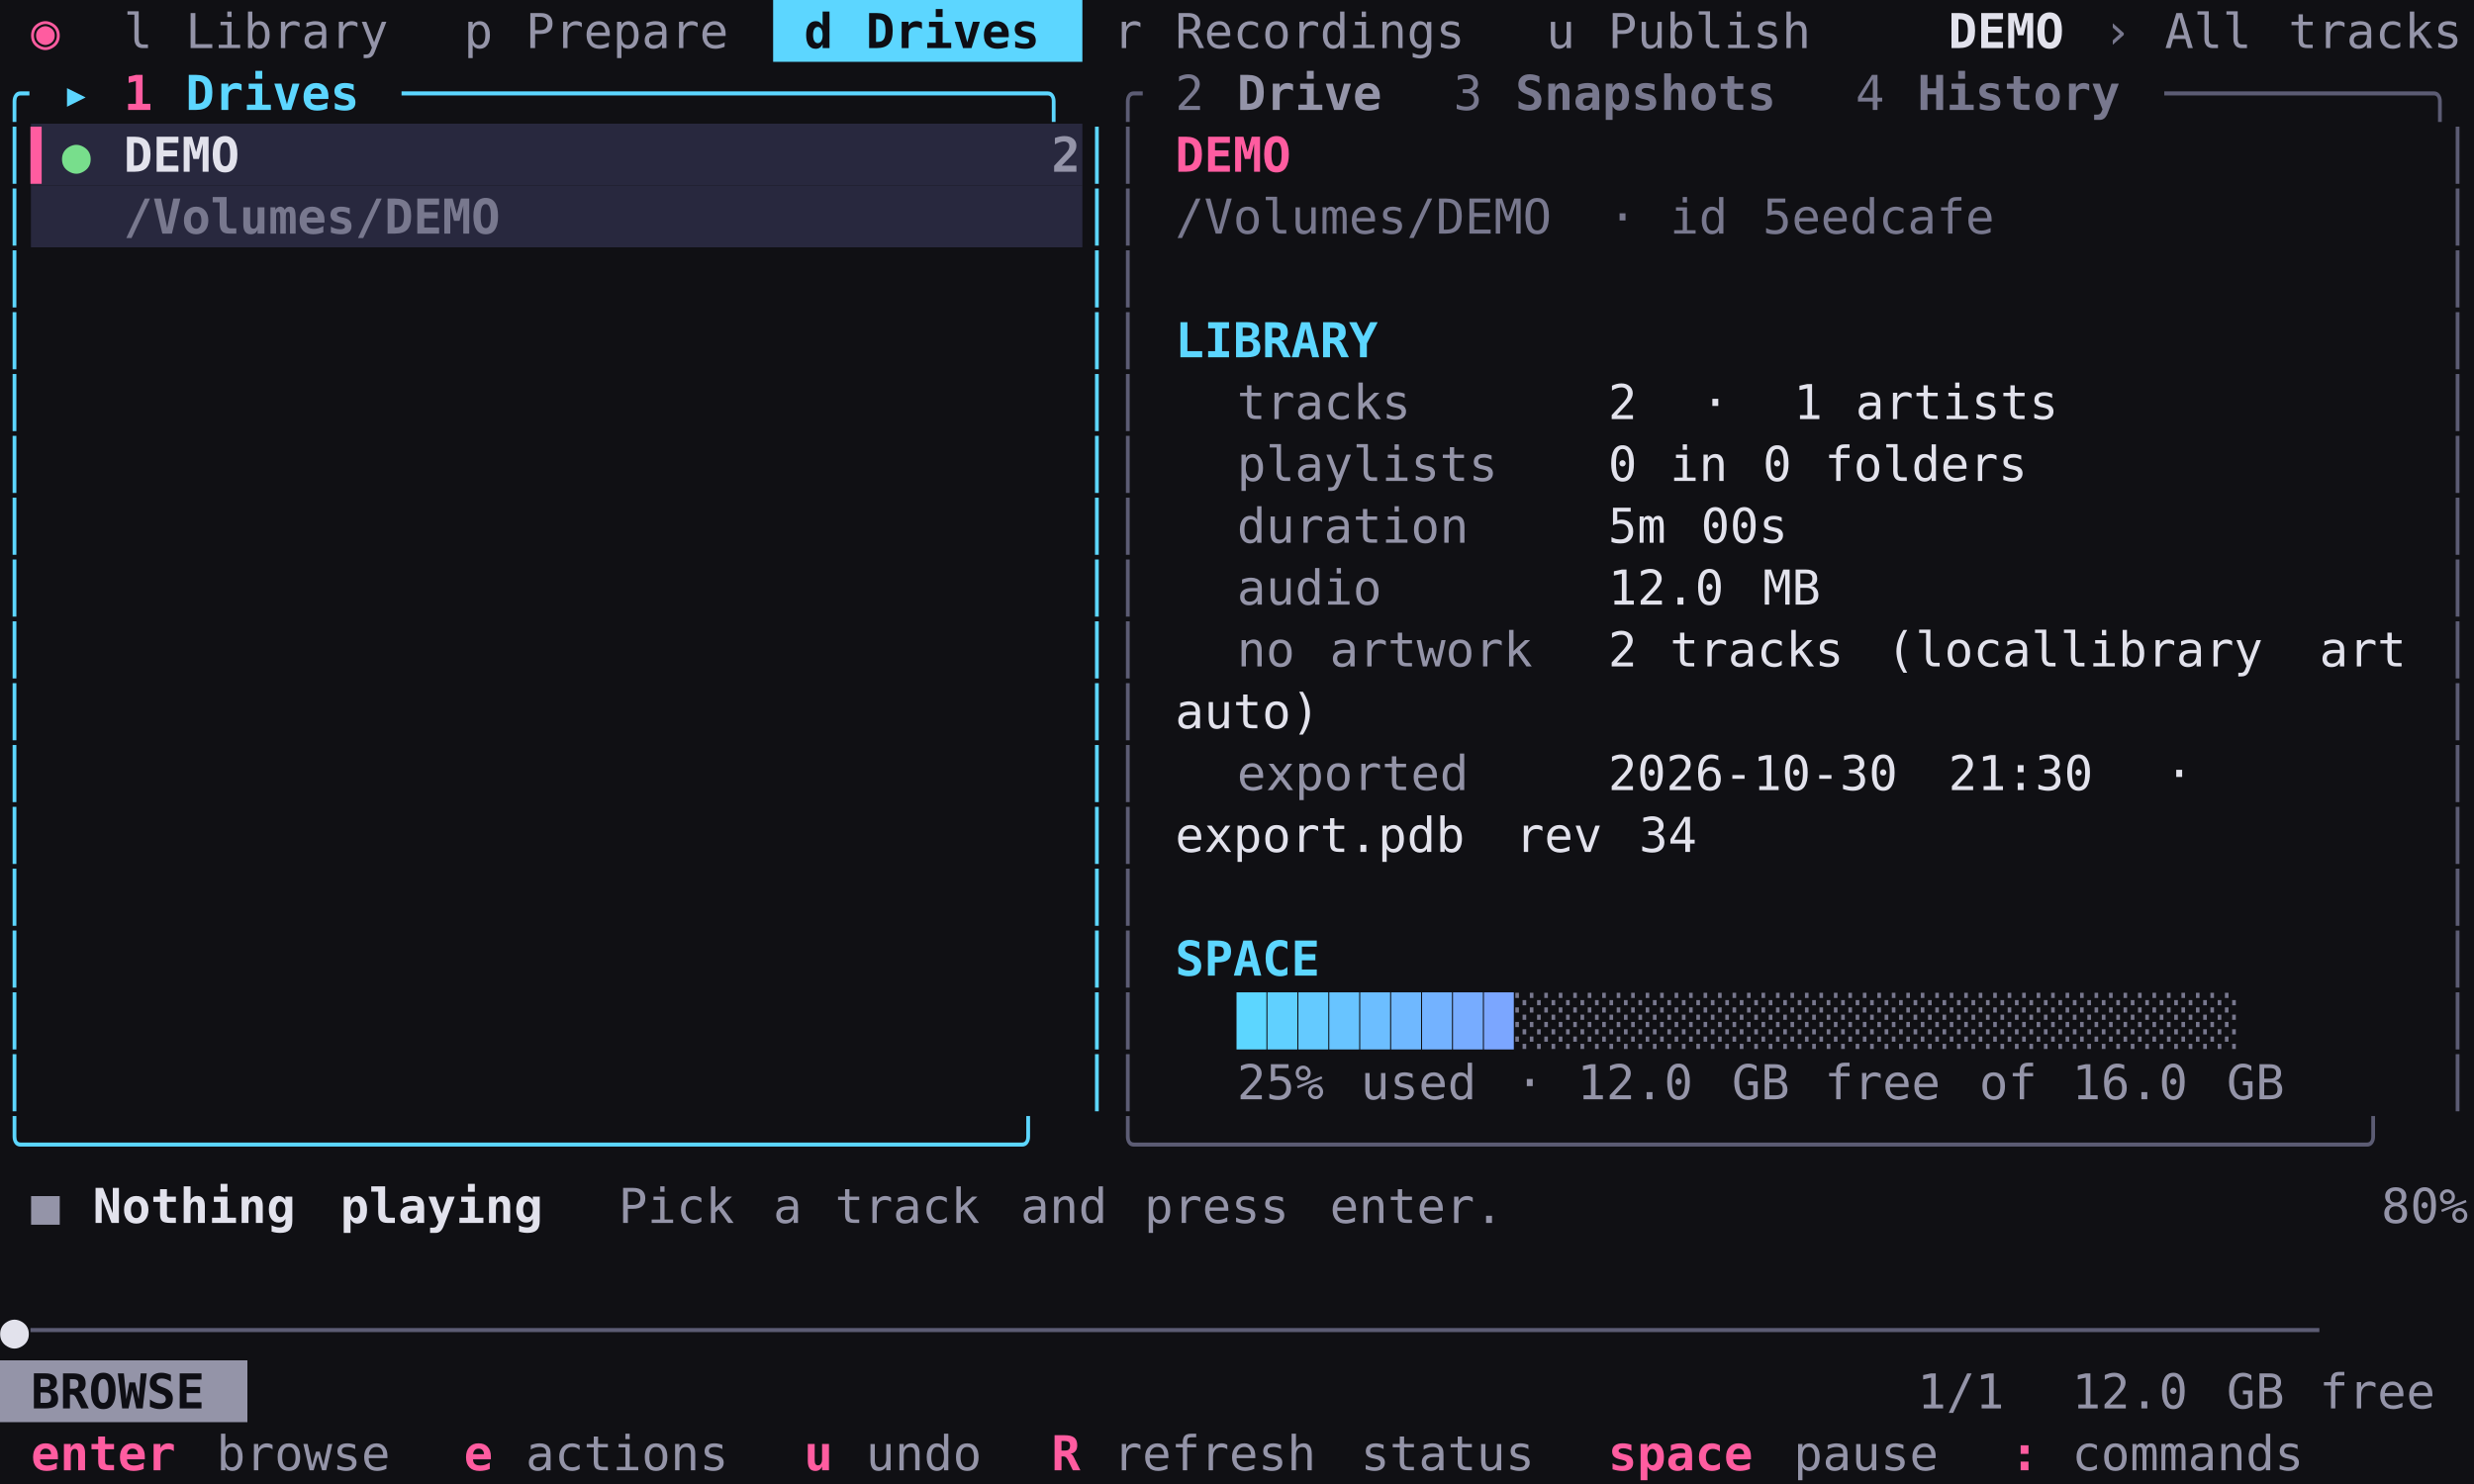
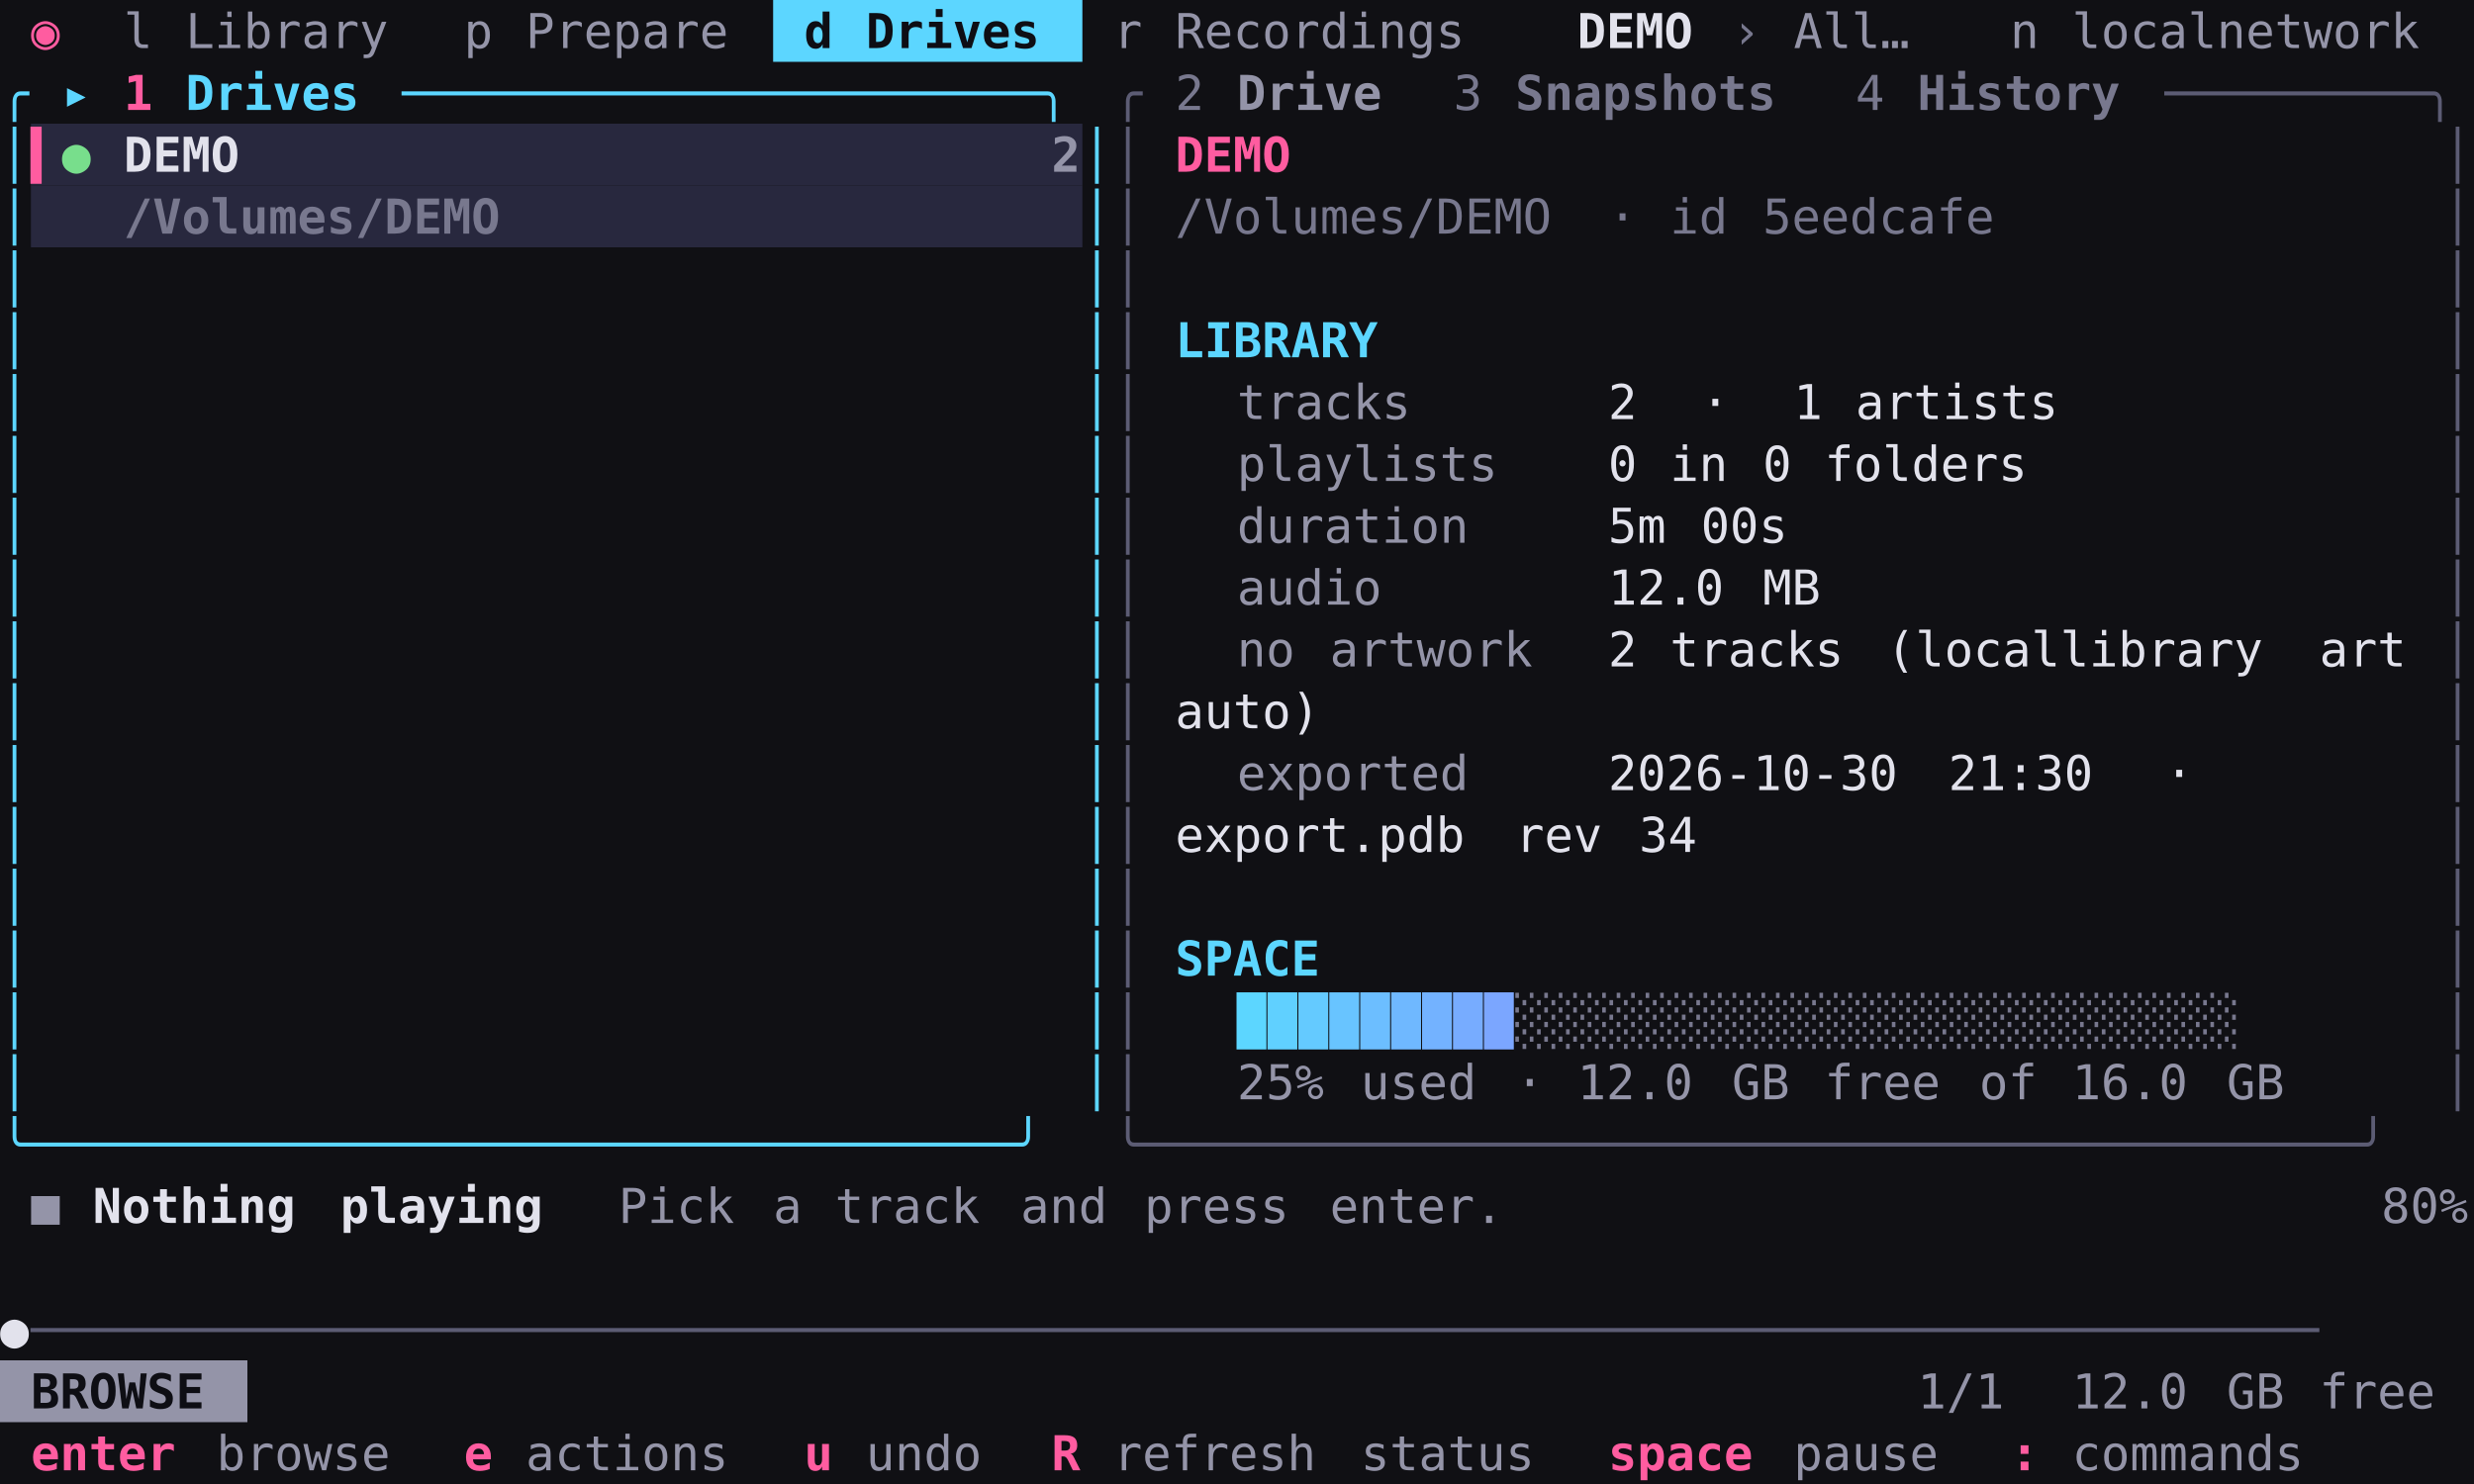
<svg xmlns="http://www.w3.org/2000/svg" viewBox="0 0 720 432" width="720" height="432" font-family="ui-monospace, Menlo, Consolas, monospace" font-size="14">
  <rect width="720" height="432" fill="#101014" />
  <rect x="225" y="0" width="90" height="18" fill="#5cd6ff" />
  <text x="9" y="14" fill="#ff5ca0" font-weight="bold">◉</text>
  <text x="36" y="14" fill="#9494a8">l</text>
  <text x="54 63 72 81 90 99 108" y="14" fill="#9494a8">Library</text>
  <text x="135" y="14" fill="#9494a8">p</text>
  <text x="153 162 171 180 189 198 207" y="14" fill="#9494a8">Prepare</text>
  <text x="234" y="14" fill="#0e0e14" font-weight="bold">d</text>
  <text x="252 261 270 279 288 297" y="14" fill="#0e0e14" font-weight="bold">Drives</text>
  <text x="324" y="14" fill="#9494a8">r</text>
  <text x="342 351 360 369 378 387 396 405 414 423" y="14" fill="#9494a8">Recordings</text>
-   <text x="450" y="14" fill="#9494a8">u</text>
-   <text x="468 477 486 495 504 513 522" y="14" fill="#9494a8">Publish</text>
-   <text x="567 576 585 594" y="14" fill="#e2e2ec" font-weight="bold">DEMO</text>
-   <text x="612" y="14" fill="#78788e">›</text>
-   <text x="630 639 648" y="14" fill="#9494a8">All</text>
-   <text x="666 675 684 693 702 711" y="14" fill="#9494a8">tracks</text>
+   <text x="459 468 477 486" y="14" fill="#e2e2ec" font-weight="bold">DEMO</text>
+   <text x="504" y="14" fill="#78788e">›</text>
+   <text x="522 531 540 549" y="14" fill="#9494a8">All…</text>
+   <text x="585" y="14" fill="#9494a8">n</text>
+   <text x="603 612 621 630 639 648 657 666 675 684 693 702" y="14" fill="#9494a8">localnetwork</text>
  <text x="0" y="32" fill="#5cd6ff">╭</text>
  <text x="18" y="32" fill="#5cd6ff" font-weight="bold">▸</text>
  <text x="36" y="32" fill="#ff5ca0" font-weight="bold">1</text>
  <text x="54 63 72 81 90 99" y="32" fill="#5cd6ff" font-weight="bold">Drives</text>
  <text x="117 126 135 144 153 162 171 180 189 198 207 216 225 234 243 252 261 270 279 288 297 306 315" y="32" fill="#5cd6ff">──────────────────────╮</text>
  <text x="324" y="32" fill="#5c5c74">╭</text>
  <text x="342" y="32" fill="#78788e">2</text>
  <text x="360 369 378 387 396" y="32" fill="#9494a8" font-weight="bold">Drive</text>
  <text x="423" y="32" fill="#78788e">3</text>
  <text x="441 450 459 468 477 486 495 504 513" y="32" fill="#78788e" font-weight="bold">Snapshots</text>
  <text x="540" y="32" fill="#78788e">4</text>
  <text x="558 567 576 585 594 603 612" y="32" fill="#78788e" font-weight="bold">History</text>
  <text x="630 639 648 657 666 675 684 693 702 711" y="32" fill="#5c5c74">─────────╮</text>
  <rect x="9" y="36" width="306" height="18" fill="#28283e" />
  <text x="0" y="50" fill="#5cd6ff">│</text>
  <text x="9" y="50" fill="#ff5ca0" font-weight="bold">▍</text>
  <text x="18" y="50" fill="#78de8c" font-weight="bold">●</text>
  <text x="36 45 54 63" y="50" fill="#e2e2ec" font-weight="bold">DEMO</text>
  <text x="306" y="50" fill="#9494a8" font-weight="bold">2</text>
  <text x="315" y="50" fill="#5cd6ff">│</text>
  <text x="324" y="50" fill="#5c5c74">│</text>
  <text x="342 351 360 369" y="50" fill="#ff5ca0" font-weight="bold">DEMO</text>
  <text x="711" y="50" fill="#5c5c74">│</text>
  <rect x="9" y="54" width="306" height="18" fill="#28283e" />
  <text x="0" y="68" fill="#5cd6ff">│</text>
  <text x="36 45 54 63 72 81 90 99 108 117 126 135 144" y="68" fill="#78788e" font-weight="bold">/Volumes/DEMO</text>
  <text x="315" y="68" fill="#5cd6ff">│</text>
  <text x="324" y="68" fill="#5c5c74">│</text>
  <text x="342 351 360 369 378 387 396 405 414 423 432 441 450" y="68" fill="#78788e">/Volumes/DEMO</text>
  <text x="468" y="68" fill="#78788e">·</text>
  <text x="486 495" y="68" fill="#78788e">id</text>
  <text x="513 522 531 540 549 558 567 576" y="68" fill="#78788e">5eedcafe</text>
  <text x="711" y="68" fill="#5c5c74">│</text>
  <text x="0" y="86" fill="#5cd6ff">│</text>
  <text x="315" y="86" fill="#5cd6ff">│</text>
  <text x="324" y="86" fill="#5c5c74">│</text>
  <text x="711" y="86" fill="#5c5c74">│</text>
  <text x="0" y="104" fill="#5cd6ff">│</text>
  <text x="315" y="104" fill="#5cd6ff">│</text>
  <text x="324" y="104" fill="#5c5c74">│</text>
  <text x="342 351 360 369 378 387 396" y="104" fill="#5cd6ff" font-weight="bold">LIBRARY</text>
  <text x="711" y="104" fill="#5c5c74">│</text>
  <text x="0" y="122" fill="#5cd6ff">│</text>
  <text x="315" y="122" fill="#5cd6ff">│</text>
  <text x="324" y="122" fill="#5c5c74">│</text>
  <text x="360 369 378 387 396 405" y="122" fill="#9494a8">tracks</text>
  <text x="468" y="122" fill="#e2e2ec">2</text>
  <text x="495" y="122" fill="#e2e2ec">·</text>
  <text x="522" y="122" fill="#e2e2ec">1</text>
  <text x="540 549 558 567 576 585 594" y="122" fill="#e2e2ec">artists</text>
  <text x="711" y="122" fill="#5c5c74">│</text>
  <text x="0" y="140" fill="#5cd6ff">│</text>
  <text x="315" y="140" fill="#5cd6ff">│</text>
  <text x="324" y="140" fill="#5c5c74">│</text>
  <text x="360 369 378 387 396 405 414 423 432" y="140" fill="#9494a8">playlists</text>
  <text x="468" y="140" fill="#e2e2ec">0</text>
  <text x="486 495" y="140" fill="#e2e2ec">in</text>
  <text x="513" y="140" fill="#e2e2ec">0</text>
  <text x="531 540 549 558 567 576 585" y="140" fill="#e2e2ec">folders</text>
  <text x="711" y="140" fill="#5c5c74">│</text>
  <text x="0" y="158" fill="#5cd6ff">│</text>
  <text x="315" y="158" fill="#5cd6ff">│</text>
  <text x="324" y="158" fill="#5c5c74">│</text>
  <text x="360 369 378 387 396 405 414 423" y="158" fill="#9494a8">duration</text>
  <text x="468 477" y="158" fill="#e2e2ec">5m</text>
  <text x="495 504 513" y="158" fill="#e2e2ec">00s</text>
  <text x="711" y="158" fill="#5c5c74">│</text>
  <text x="0" y="176" fill="#5cd6ff">│</text>
  <text x="315" y="176" fill="#5cd6ff">│</text>
  <text x="324" y="176" fill="#5c5c74">│</text>
  <text x="360 369 378 387 396" y="176" fill="#9494a8">audio</text>
  <text x="468 477 486 495" y="176" fill="#e2e2ec">12.0</text>
  <text x="513 522" y="176" fill="#e2e2ec">MB</text>
  <text x="711" y="176" fill="#5c5c74">│</text>
  <text x="0" y="194" fill="#5cd6ff">│</text>
  <text x="315" y="194" fill="#5cd6ff">│</text>
  <text x="324" y="194" fill="#5c5c74">│</text>
  <text x="360 369" y="194" fill="#9494a8">no</text>
  <text x="387 396 405 414 423 432 441" y="194" fill="#9494a8">artwork</text>
  <text x="468" y="194" fill="#e2e2ec">2</text>
  <text x="486 495 504 513 522 531" y="194" fill="#e2e2ec">tracks</text>
  <text x="549 558 567 576 585 594 603 612 621 630 639 648 657" y="194" fill="#e2e2ec">(locallibrary</text>
  <text x="675 684 693" y="194" fill="#e2e2ec">art</text>
  <text x="711" y="194" fill="#5c5c74">│</text>
  <text x="0" y="212" fill="#5cd6ff">│</text>
  <text x="315" y="212" fill="#5cd6ff">│</text>
  <text x="324" y="212" fill="#5c5c74">│</text>
  <text x="342 351 360 369 378" y="212" fill="#e2e2ec">auto)</text>
  <text x="711" y="212" fill="#5c5c74">│</text>
  <text x="0" y="230" fill="#5cd6ff">│</text>
  <text x="315" y="230" fill="#5cd6ff">│</text>
  <text x="324" y="230" fill="#5c5c74">│</text>
  <text x="360 369 378 387 396 405 414 423" y="230" fill="#9494a8">exported</text>
  <text x="468 477 486 495 504 513 522 531 540 549" y="230" fill="#e2e2ec">2026-10-30</text>
  <text x="567 576 585 594 603" y="230" fill="#e2e2ec">21:30</text>
  <text x="630" y="230" fill="#e2e2ec">·</text>
  <text x="711" y="230" fill="#5c5c74">│</text>
  <text x="0" y="248" fill="#5cd6ff">│</text>
  <text x="315" y="248" fill="#5cd6ff">│</text>
  <text x="324" y="248" fill="#5c5c74">│</text>
  <text x="342 351 360 369 378 387 396 405 414 423" y="248" fill="#e2e2ec">export.pdb</text>
  <text x="441 450 459" y="248" fill="#e2e2ec">rev</text>
  <text x="477 486" y="248" fill="#e2e2ec">34</text>
  <text x="711" y="248" fill="#5c5c74">│</text>
  <text x="0" y="266" fill="#5cd6ff">│</text>
  <text x="315" y="266" fill="#5cd6ff">│</text>
  <text x="324" y="266" fill="#5c5c74">│</text>
  <text x="711" y="266" fill="#5c5c74">│</text>
  <text x="0" y="284" fill="#5cd6ff">│</text>
  <text x="315" y="284" fill="#5cd6ff">│</text>
  <text x="324" y="284" fill="#5c5c74">│</text>
  <text x="342 351 360 369 378" y="284" fill="#5cd6ff" font-weight="bold">SPACE</text>
  <text x="711" y="284" fill="#5c5c74">│</text>
  <text x="0" y="302" fill="#5cd6ff">│</text>
  <text x="315" y="302" fill="#5cd6ff">│</text>
  <text x="324" y="302" fill="#5c5c74">│</text>
  <text x="360" y="302" fill="#5cd6ff">█</text>
  <text x="369" y="302" fill="#60d0ff">█</text>
  <text x="378" y="302" fill="#64caff">█</text>
  <text x="387" y="302" fill="#68c4ff">█</text>
  <text x="396" y="302" fill="#6cbeff">█</text>
  <text x="405" y="302" fill="#6fb8ff">█</text>
  <text x="414" y="302" fill="#73b2ff">█</text>
  <text x="423" y="302" fill="#77acff">█</text>
  <text x="432" y="302" fill="#7ba6ff">█</text>
  <text x="441 450 459 468 477 486 495 504 513 522 531 540 549 558 567 576 585 594 603 612 621 630 639 648 657" y="302" fill="#78788e">░░░░░░░░░░░░░░░░░░░░░░░░░</text>
  <text x="711" y="302" fill="#5c5c74">│</text>
  <text x="0" y="320" fill="#5cd6ff">│</text>
  <text x="315" y="320" fill="#5cd6ff">│</text>
  <text x="324" y="320" fill="#5c5c74">│</text>
  <text x="360 369 378" y="320" fill="#9494a8">25%</text>
  <text x="396 405 414 423" y="320" fill="#9494a8">used</text>
  <text x="441" y="320" fill="#9494a8">·</text>
  <text x="459 468 477 486" y="320" fill="#9494a8">12.0</text>
  <text x="504 513" y="320" fill="#9494a8">GB</text>
  <text x="531 540 549 558" y="320" fill="#9494a8">free</text>
  <text x="576 585" y="320" fill="#9494a8">of</text>
  <text x="603 612 621 630" y="320" fill="#9494a8">16.0</text>
  <text x="648 657" y="320" fill="#9494a8">GB</text>
  <text x="711" y="320" fill="#5c5c74">│</text>
  <text x="0 9 18 27 36 45 54 63 72 81 90 99 108 117 126 135 144 153 162 171 180 189 198 207 216 225 234 243 252 261 270 279 288 297 306 315" y="338" fill="#5cd6ff">╰──────────────────────────────────╯</text>
  <text x="324 333 342 351 360 369 378 387 396 405 414 423 432 441 450 459 468 477 486 495 504 513 522 531 540 549 558 567 576 585 594 603 612 621 630 639 648 657 666 675 684 693 702 711" y="338" fill="#5c5c74">╰──────────────────────────────────────────╯</text>
  <text x="9" y="356" fill="#9494a8">■</text>
  <text x="27 36 45 54 63 72 81" y="356" fill="#e2e2ec" font-weight="bold">Nothing</text>
  <text x="99 108 117 126 135 144 153" y="356" fill="#e2e2ec" font-weight="bold">playing</text>
  <text x="180 189 198 207" y="356" fill="#9494a8">Pick</text>
  <text x="225" y="356" fill="#9494a8">a</text>
  <text x="243 252 261 270 279" y="356" fill="#9494a8">track</text>
  <text x="297 306 315" y="356" fill="#9494a8">and</text>
  <text x="333 342 351 360 369" y="356" fill="#9494a8">press</text>
  <text x="387 396 405 414 423 432" y="356" fill="#9494a8">enter.</text>
  <text x="693 702 711" y="356" fill="#9494a8">80%</text>
  <text x="0" y="392" fill="#e2e2ec">●</text>
  <text x="9 18 27 36 45 54 63 72 81 90 99 108 117 126 135 144 153 162 171 180 189 198 207 216 225 234 243 252 261 270 279 288 297 306 315 324 333 342 351 360 369 378 387 396 405 414 423 432 441 450 459 468 477 486 495 504 513 522 531 540 549 558 567 576 585 594 603 612 621 630 639 648 657 666 675 684 693 702 711" y="392" fill="#5c5c74">───────────────────────────────────────────────────────────────────────────────</text>
  <rect x="0" y="396" width="72" height="18" fill="#9494a8" />
  <text x="9 18 27 36 45 54" y="410" fill="#0e0e14" font-weight="bold">BROWSE</text>
  <text x="558 567 576" y="410" fill="#9494a8">1/1</text>
  <text x="603 612 621 630" y="410" fill="#9494a8">12.0</text>
  <text x="648 657" y="410" fill="#9494a8">GB</text>
  <text x="675 684 693 702" y="410" fill="#9494a8">free</text>
  <text x="9 18 27 36 45" y="428" fill="#ff5ca0" font-weight="bold">enter</text>
  <text x="63 72 81 90 99 108" y="428" fill="#9494a8">browse</text>
  <text x="135" y="428" fill="#ff5ca0" font-weight="bold">e</text>
  <text x="153 162 171 180 189 198 207" y="428" fill="#9494a8">actions</text>
  <text x="234" y="428" fill="#ff5ca0" font-weight="bold">u</text>
  <text x="252 261 270 279" y="428" fill="#9494a8">undo</text>
  <text x="306" y="428" fill="#ff5ca0" font-weight="bold">R</text>
  <text x="324 333 342 351 360 369 378" y="428" fill="#9494a8">refresh</text>
  <text x="396 405 414 423 432 441" y="428" fill="#9494a8">status</text>
  <text x="468 477 486 495 504" y="428" fill="#ff5ca0" font-weight="bold">space</text>
  <text x="522 531 540 549 558" y="428" fill="#9494a8">pause</text>
  <text x="585" y="428" fill="#ff5ca0" font-weight="bold">:</text>
  <text x="603 612 621 630 639 648 657 666" y="428" fill="#9494a8">commands</text>
</svg>
